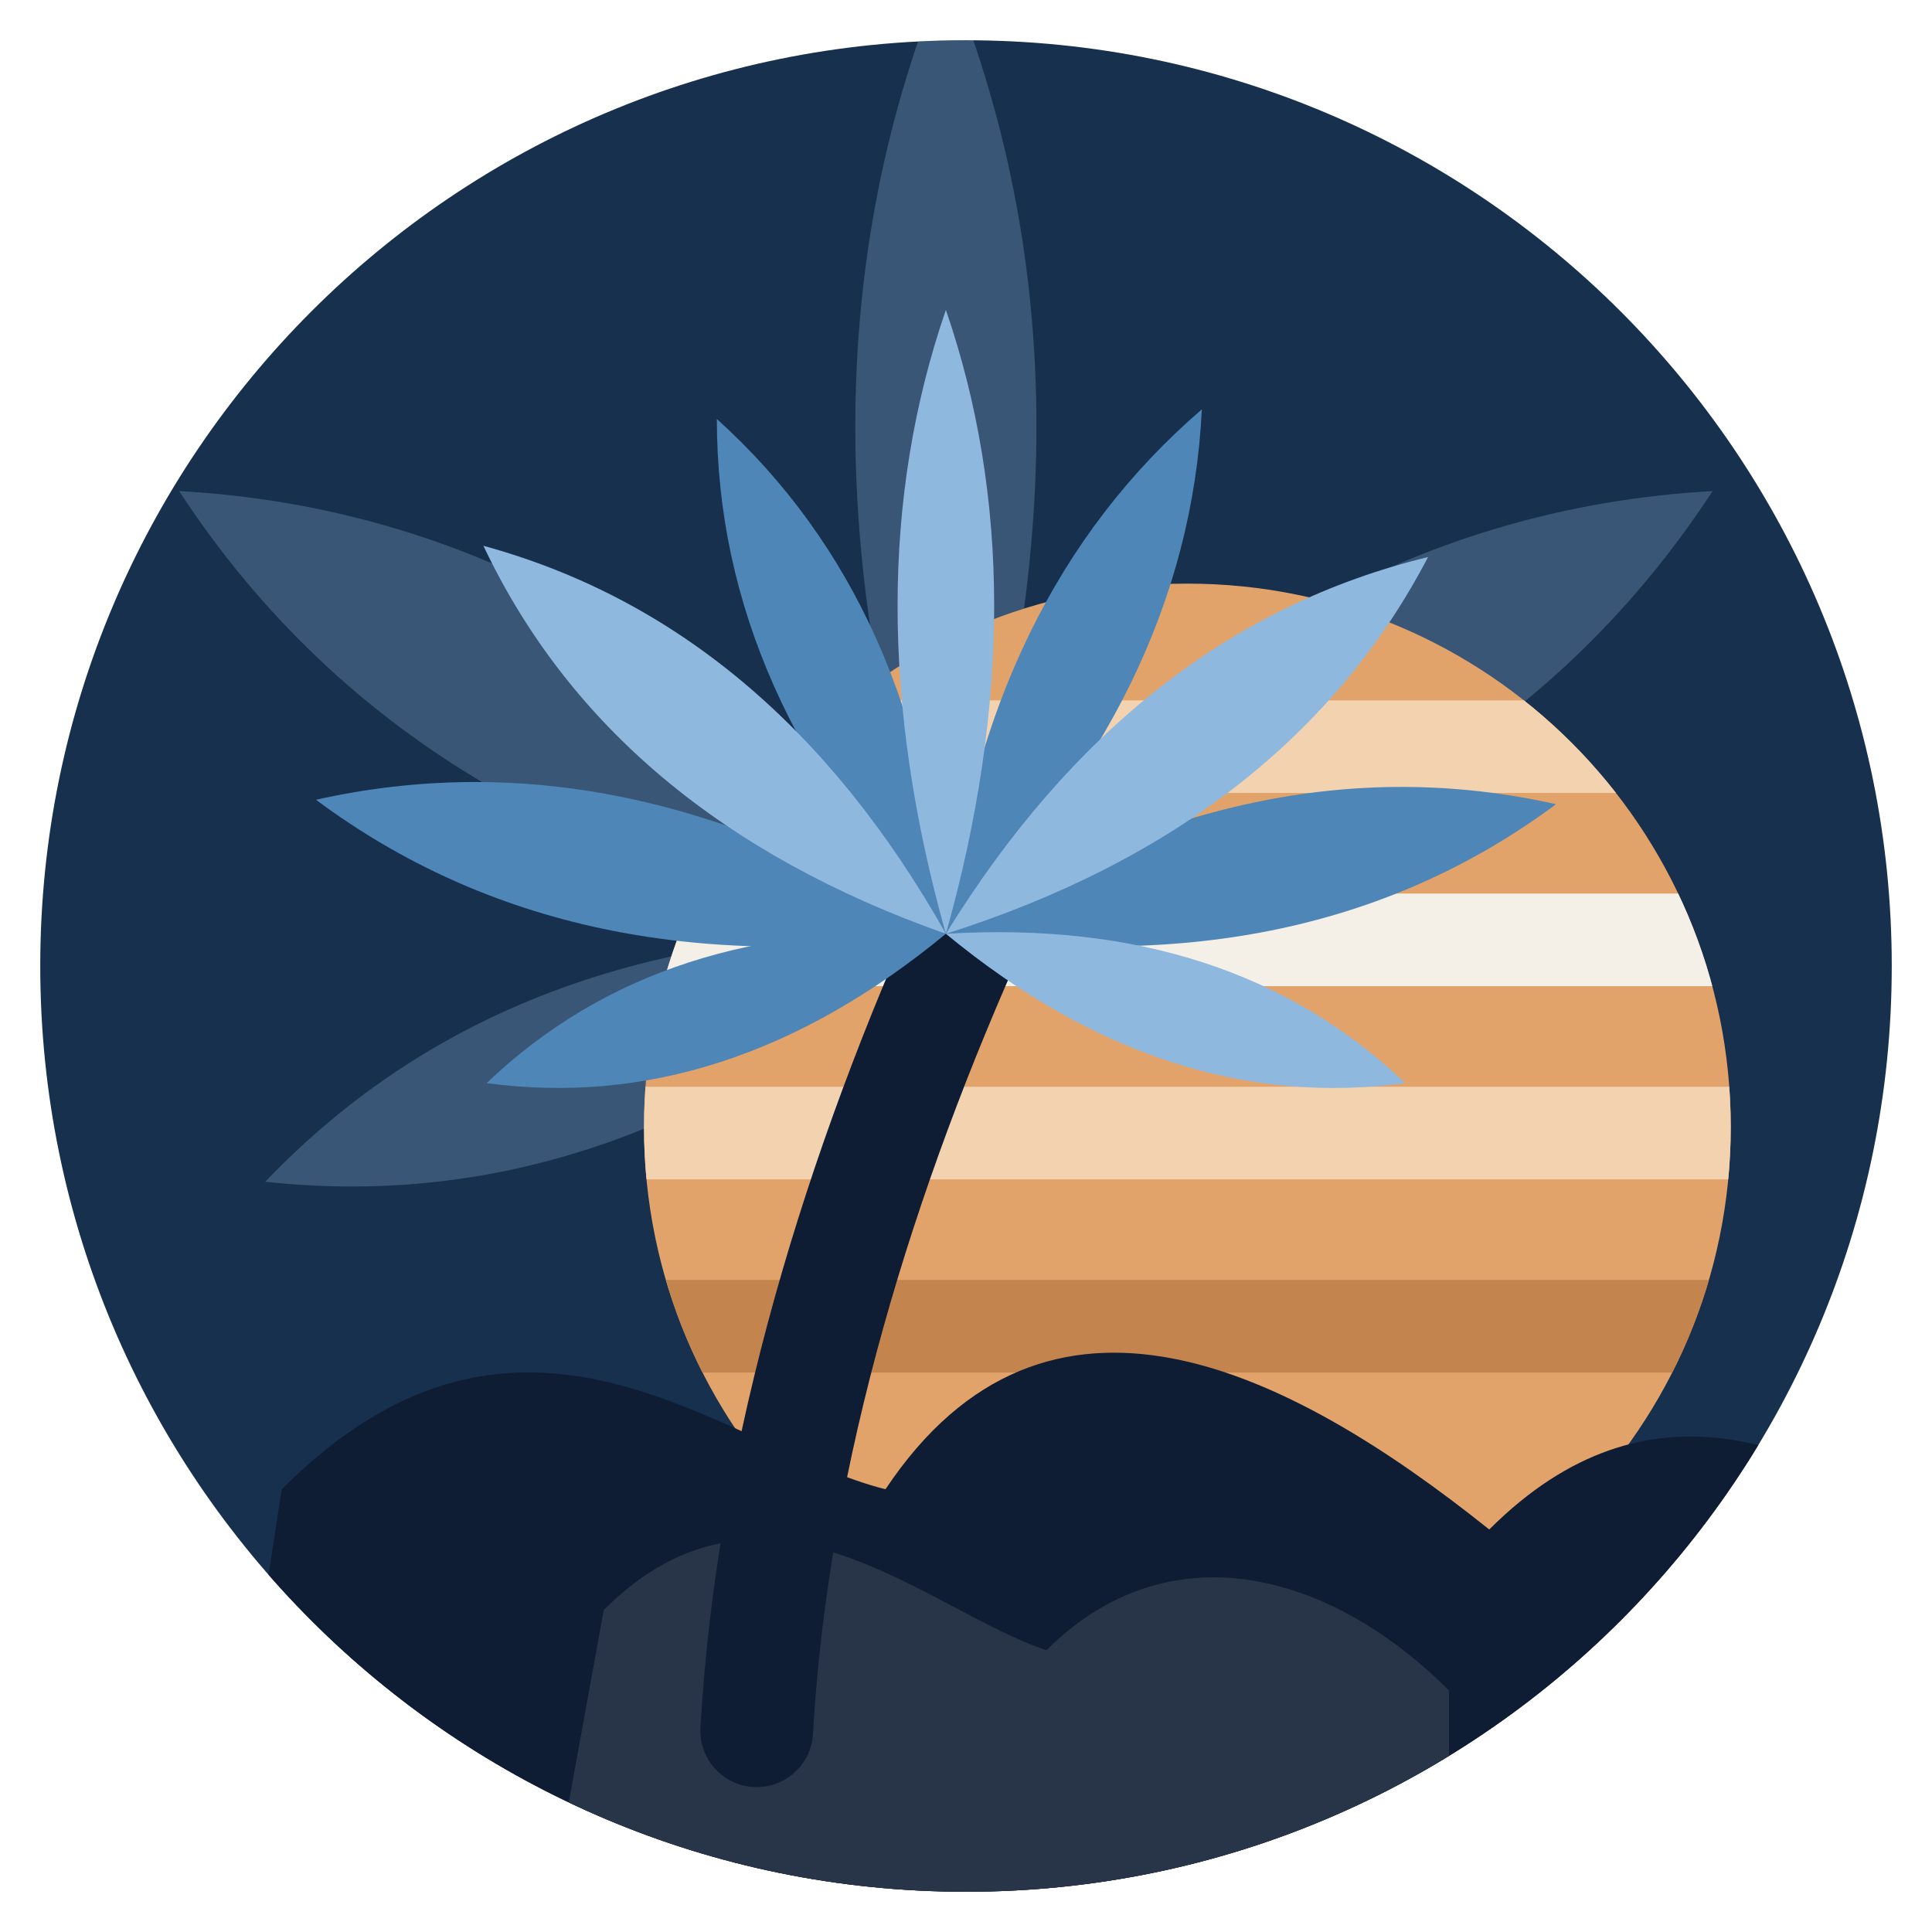
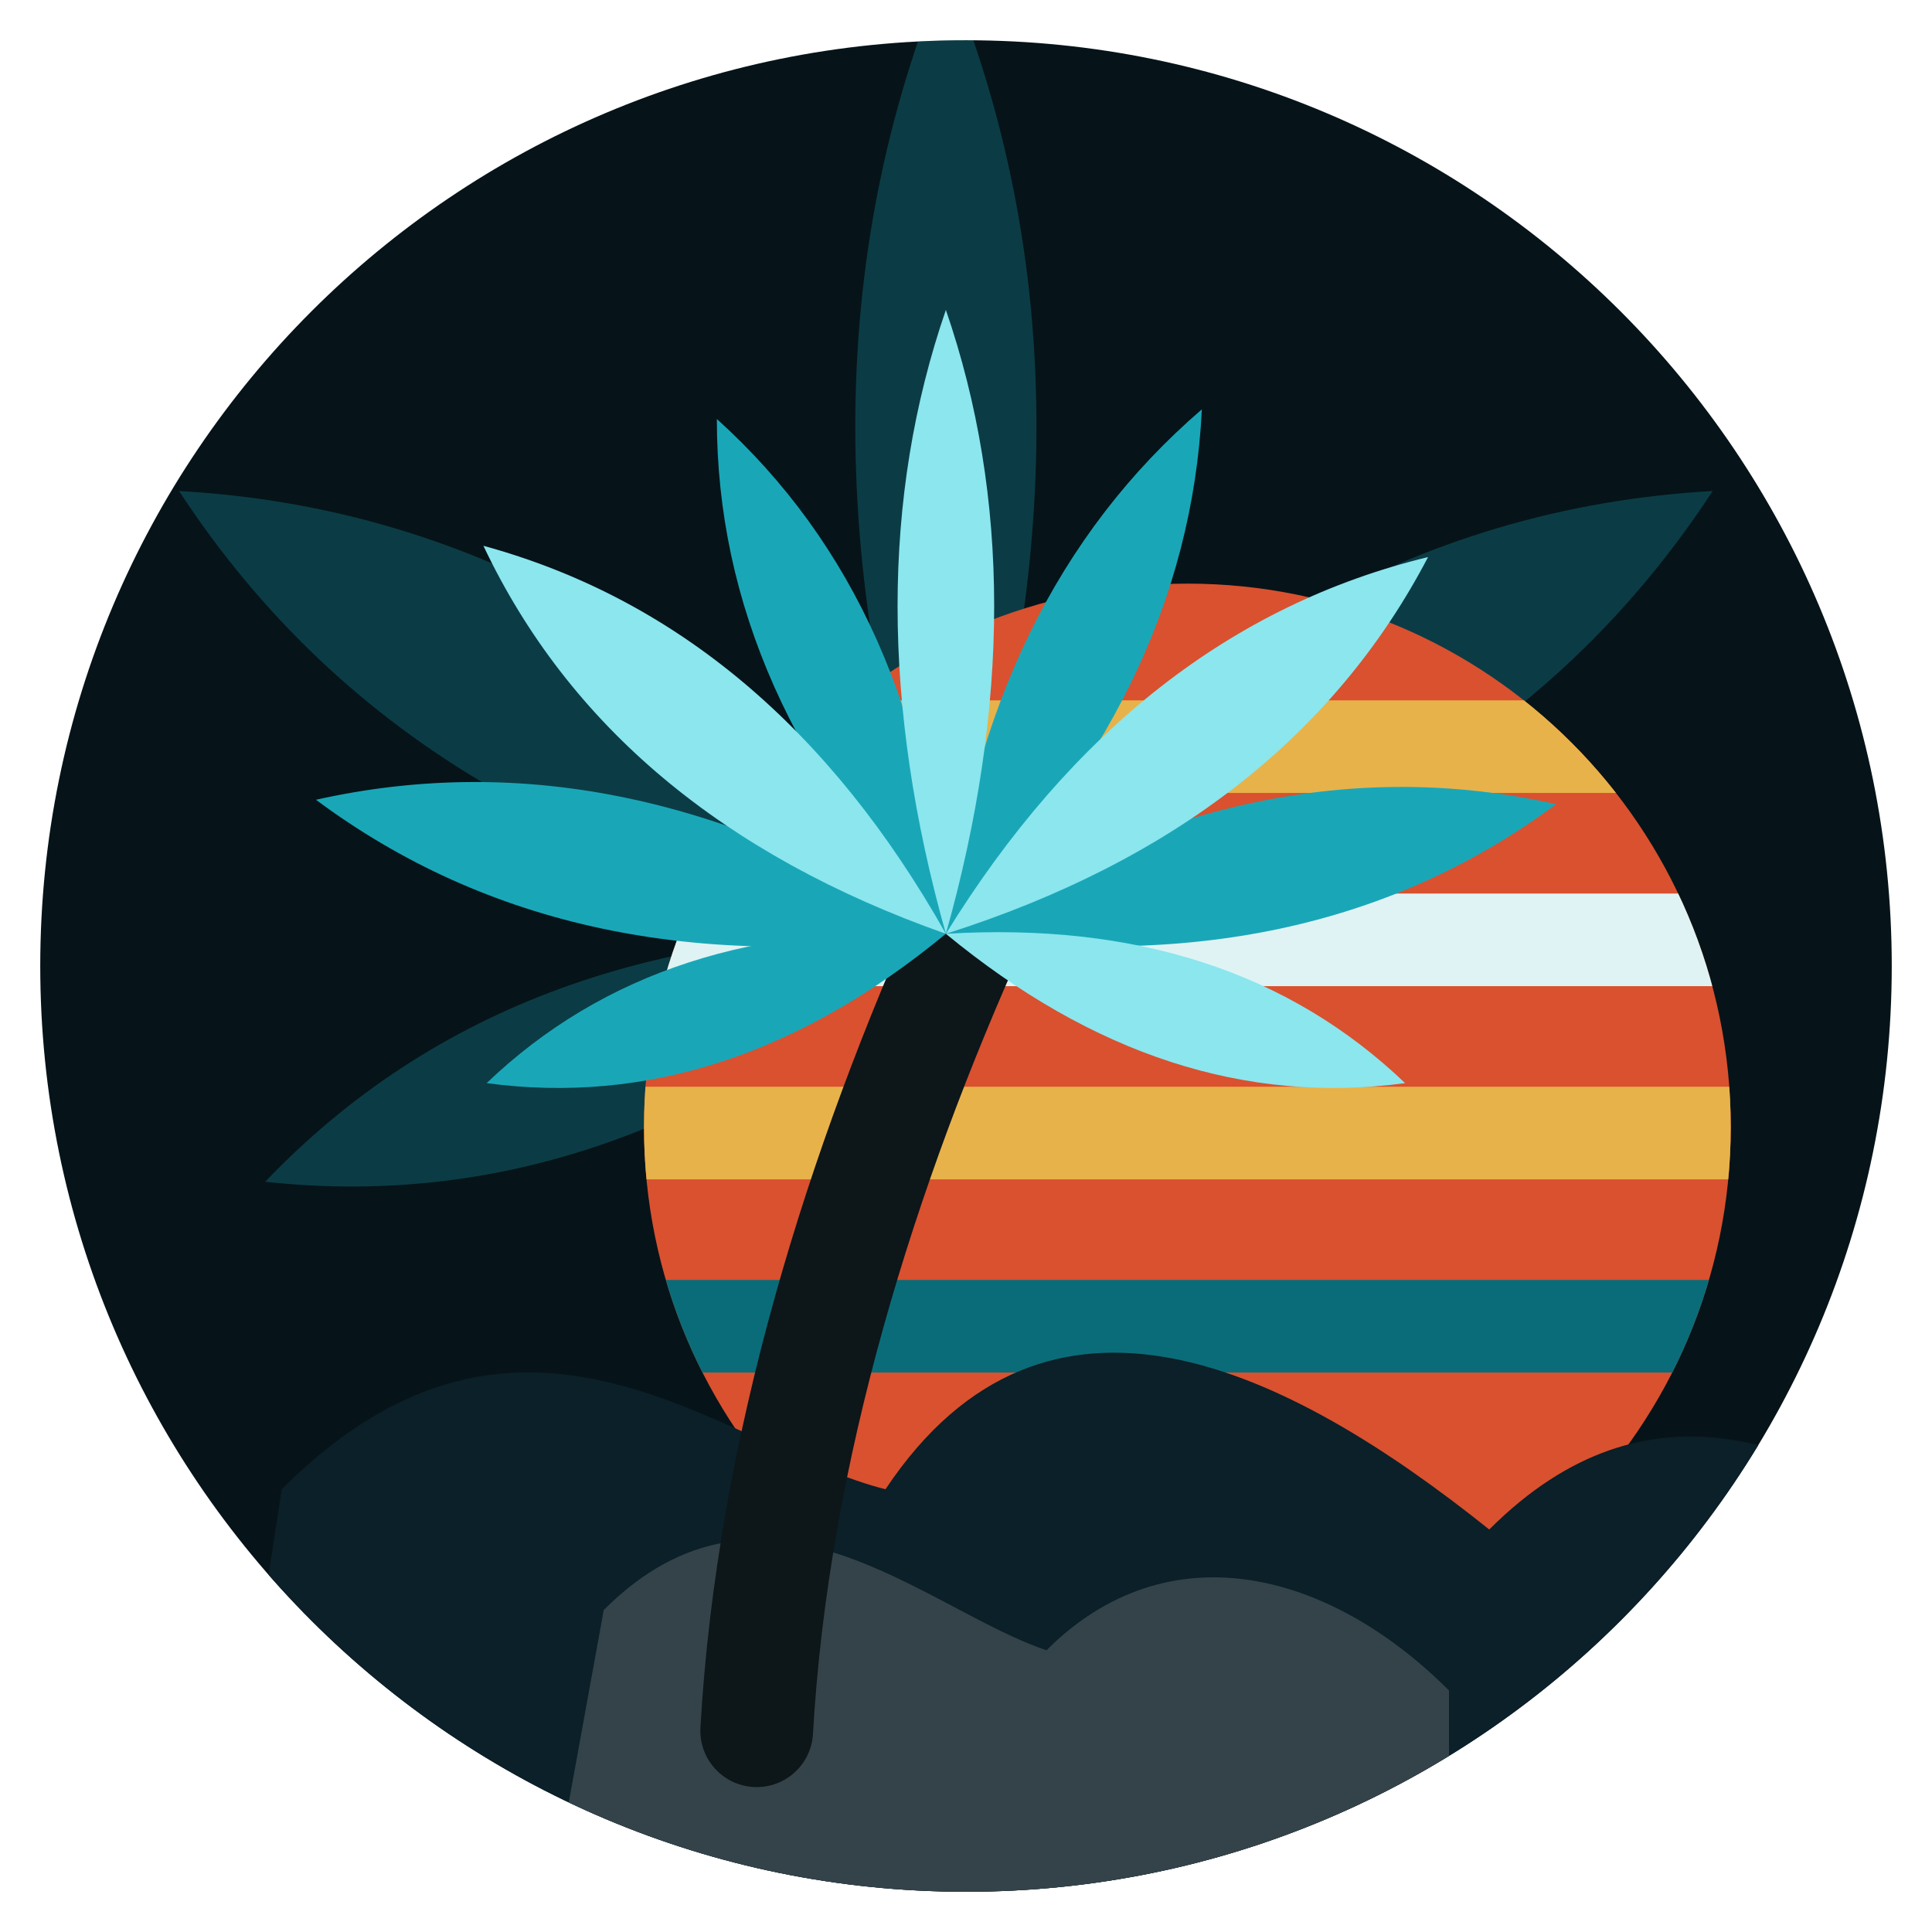
<svg xmlns="http://www.w3.org/2000/svg" viewBox="0 0 48 48">
  <defs>
    <clipPath id="disc">
      <circle cx="24" cy="24" r="23" />
    </clipPath>
    <clipPath id="sun">
      <circle cx="29.5" cy="28" r="13.5" />
    </clipPath>
  </defs>
  <g clip-path="url(#disc)">
-     <rect width="48" height="48" fill="#17304e" />
-     <g fill="#8fb8de" opacity="0.28">
+     <rect width="48" height="48" fill="#061419" />
+     <g fill="#19a7b8" opacity="0.28">
      <path d="M23.50 23.20 Q15.52 12.82 4.45 12.20 Q10.52 21.48 23.50 23.20Z" />
      <path d="M23.50 23.20 Q28.00 10.00 23.50 -0.80 Q19.00 10.00 23.50 23.20Z" />
      <path d="M23.50 23.20 Q36.48 21.48 42.55 12.20 Q31.48 12.82 23.50 23.20Z" />
      <path d="M23.50 23.20 Q12.83 22.83 6.59 29.36 Q15.57 30.34 23.50 23.20Z" />
      <path d="M23.50 23.20 Q31.43 30.34 40.41 29.36 Q34.17 22.83 23.50 23.20Z" />
    </g>
    <g clip-path="url(#sun)">
-       <rect x="14" y="13" width="32" height="30" fill="#e2a36a" />
-       <rect x="14" y="17.4" width="32" height="2.3" fill="#f3d2b0" />
-       <rect x="14" y="22.2" width="32" height="2.3" fill="#f4f0e8" />
-       <rect x="14" y="27" width="32" height="2.3" fill="#f3d2b0" />
-       <rect x="14" y="31.8" width="32" height="2.3" fill="#c4844e" />
+       <rect x="14" y="13" width="32" height="30" fill="#d9512f" />
+       <rect x="14" y="17.4" width="32" height="2.3" fill="#e8b24a" />
+       <rect x="14" y="22.2" width="32" height="2.3" fill="#dff3f4" />
+       <rect x="14" y="27" width="32" height="2.3" fill="#e8b24a" />
+       <rect x="14" y="31.8" width="32" height="2.3" fill="#0a6c79" />
    </g>
-     <path d="M7 37c6-6 11-1 15 0 4-6 10-3 15 1 4-4 8-2 11 0v12H5z" fill="#0e1c34" />
-     <path d="M15 40c4-4 8 0 11 1 3-3 7-2 10 1v9H13z" fill="#283549" />
-     <path d="M18.8 43c.4-7 2.6-14 5.4-20.2" fill="none" stroke="#0e1c34" stroke-width="2.8" stroke-linecap="round" />
-     <g fill="#4f86b8">
+     <path d="M7 37c6-6 11-1 15 0 4-6 10-3 15 1 4-4 8-2 11 0v12H5z" fill="#0b2028" />
+     <path d="M15 40c4-4 8 0 11 1 3-3 7-2 10 1v9H13z" fill="#34434a" />
+     <path d="M18.8 43c.4-7 2.6-14 5.4-20.2" fill="none" stroke="#0d1619" stroke-width="2.8" stroke-linecap="round" />
+     <g fill="#19a7b8">
      <path d="M23.50 23.20 Q15.58 18.14 7.85 19.87 Q14.21 24.60 23.50 23.20Z" />
      <path d="M23.50 23.20 Q22.93 15.03 17.81 10.41 Q17.81 17.30 23.50 23.20Z" />
      <path d="M23.50 23.20 Q29.51 17.26 29.86 10.17 Q24.48 14.80 23.50 23.20Z" />
      <path d="M23.50 23.20 Q32.50 24.56 38.66 19.98 Q31.17 18.30 23.50 23.20Z" />
      <path d="M23.50 23.20 Q16.42 22.77 12.09 26.91 Q18.03 27.71 23.50 23.20Z" />
    </g>
-     <g fill="#8fb8de">
+     <g fill="#8be6ee">
      <path d="M23.50 23.20 Q19.17 15.52 12.01 13.56 Q15.19 20.27 23.50 23.20Z" />
      <path d="M23.50 23.20 Q25.90 14.67 23.50 7.70 Q21.10 14.67 23.50 23.20Z" />
      <path d="M23.50 23.20 Q32.00 20.50 35.48 13.84 Q28.18 15.61 23.50 23.20Z" />
      <path d="M23.50 23.20 Q28.97 27.71 34.91 26.91 Q30.58 22.77 23.50 23.20Z" />
    </g>
  </g>
</svg>
